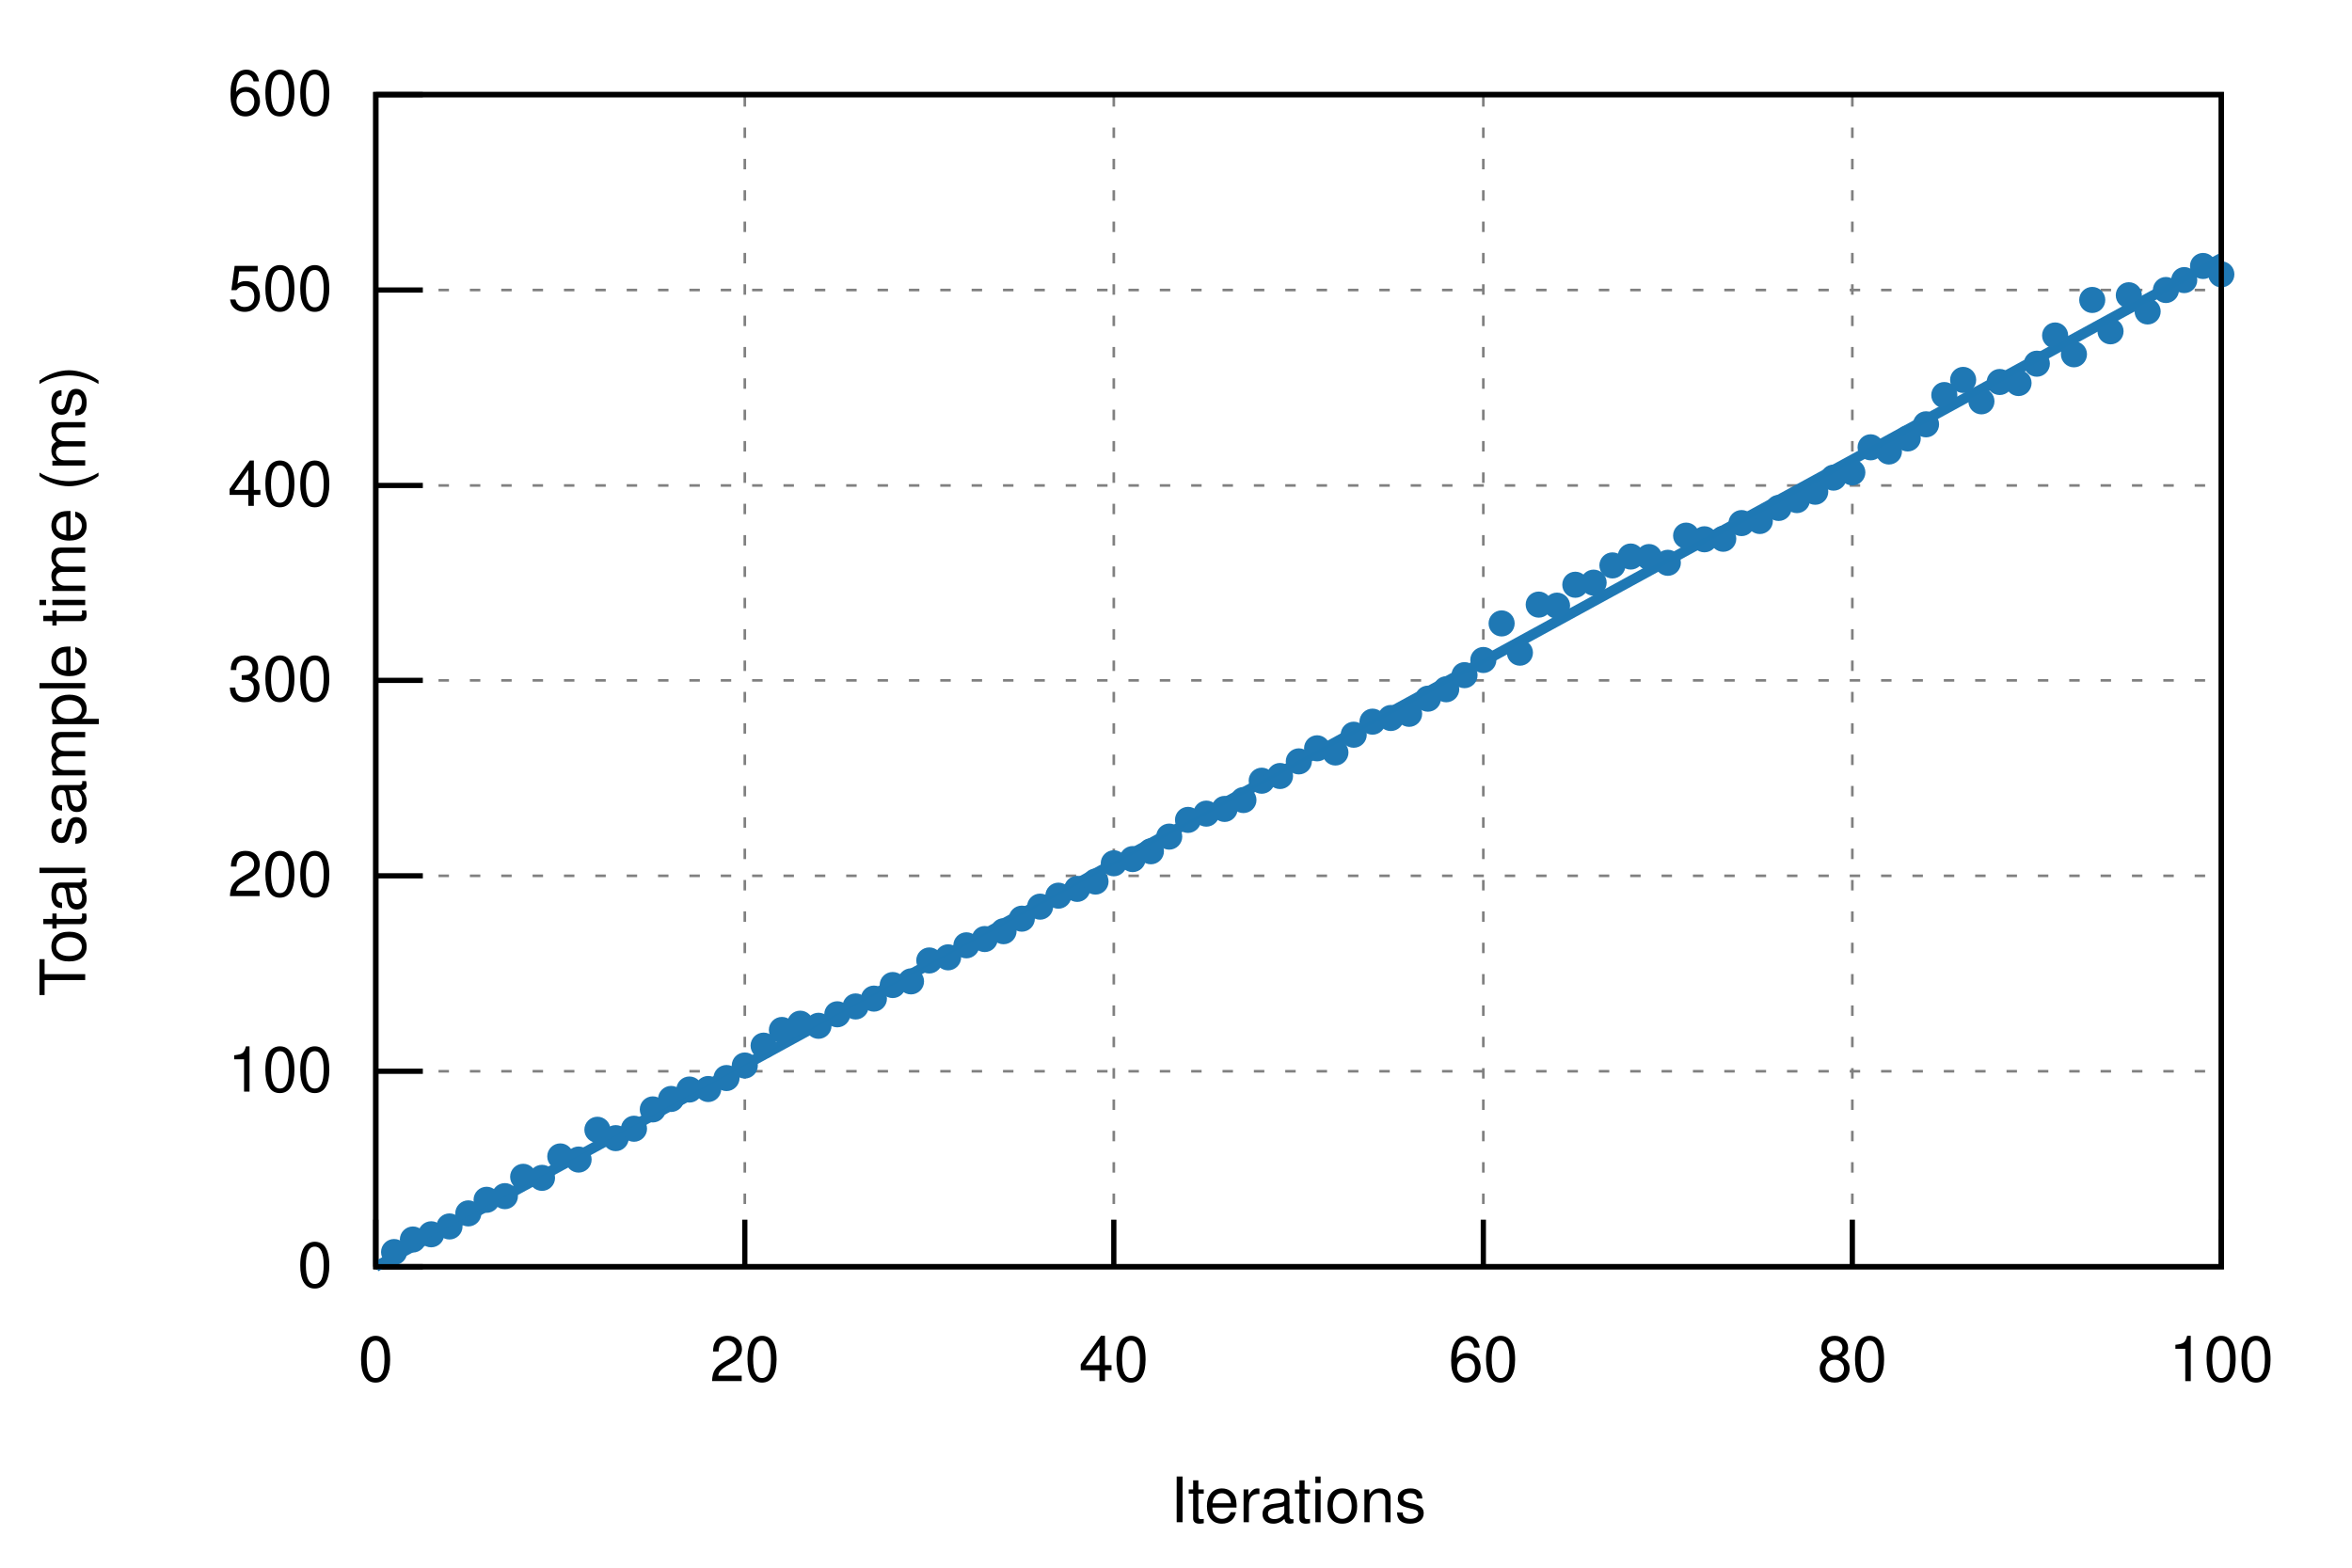
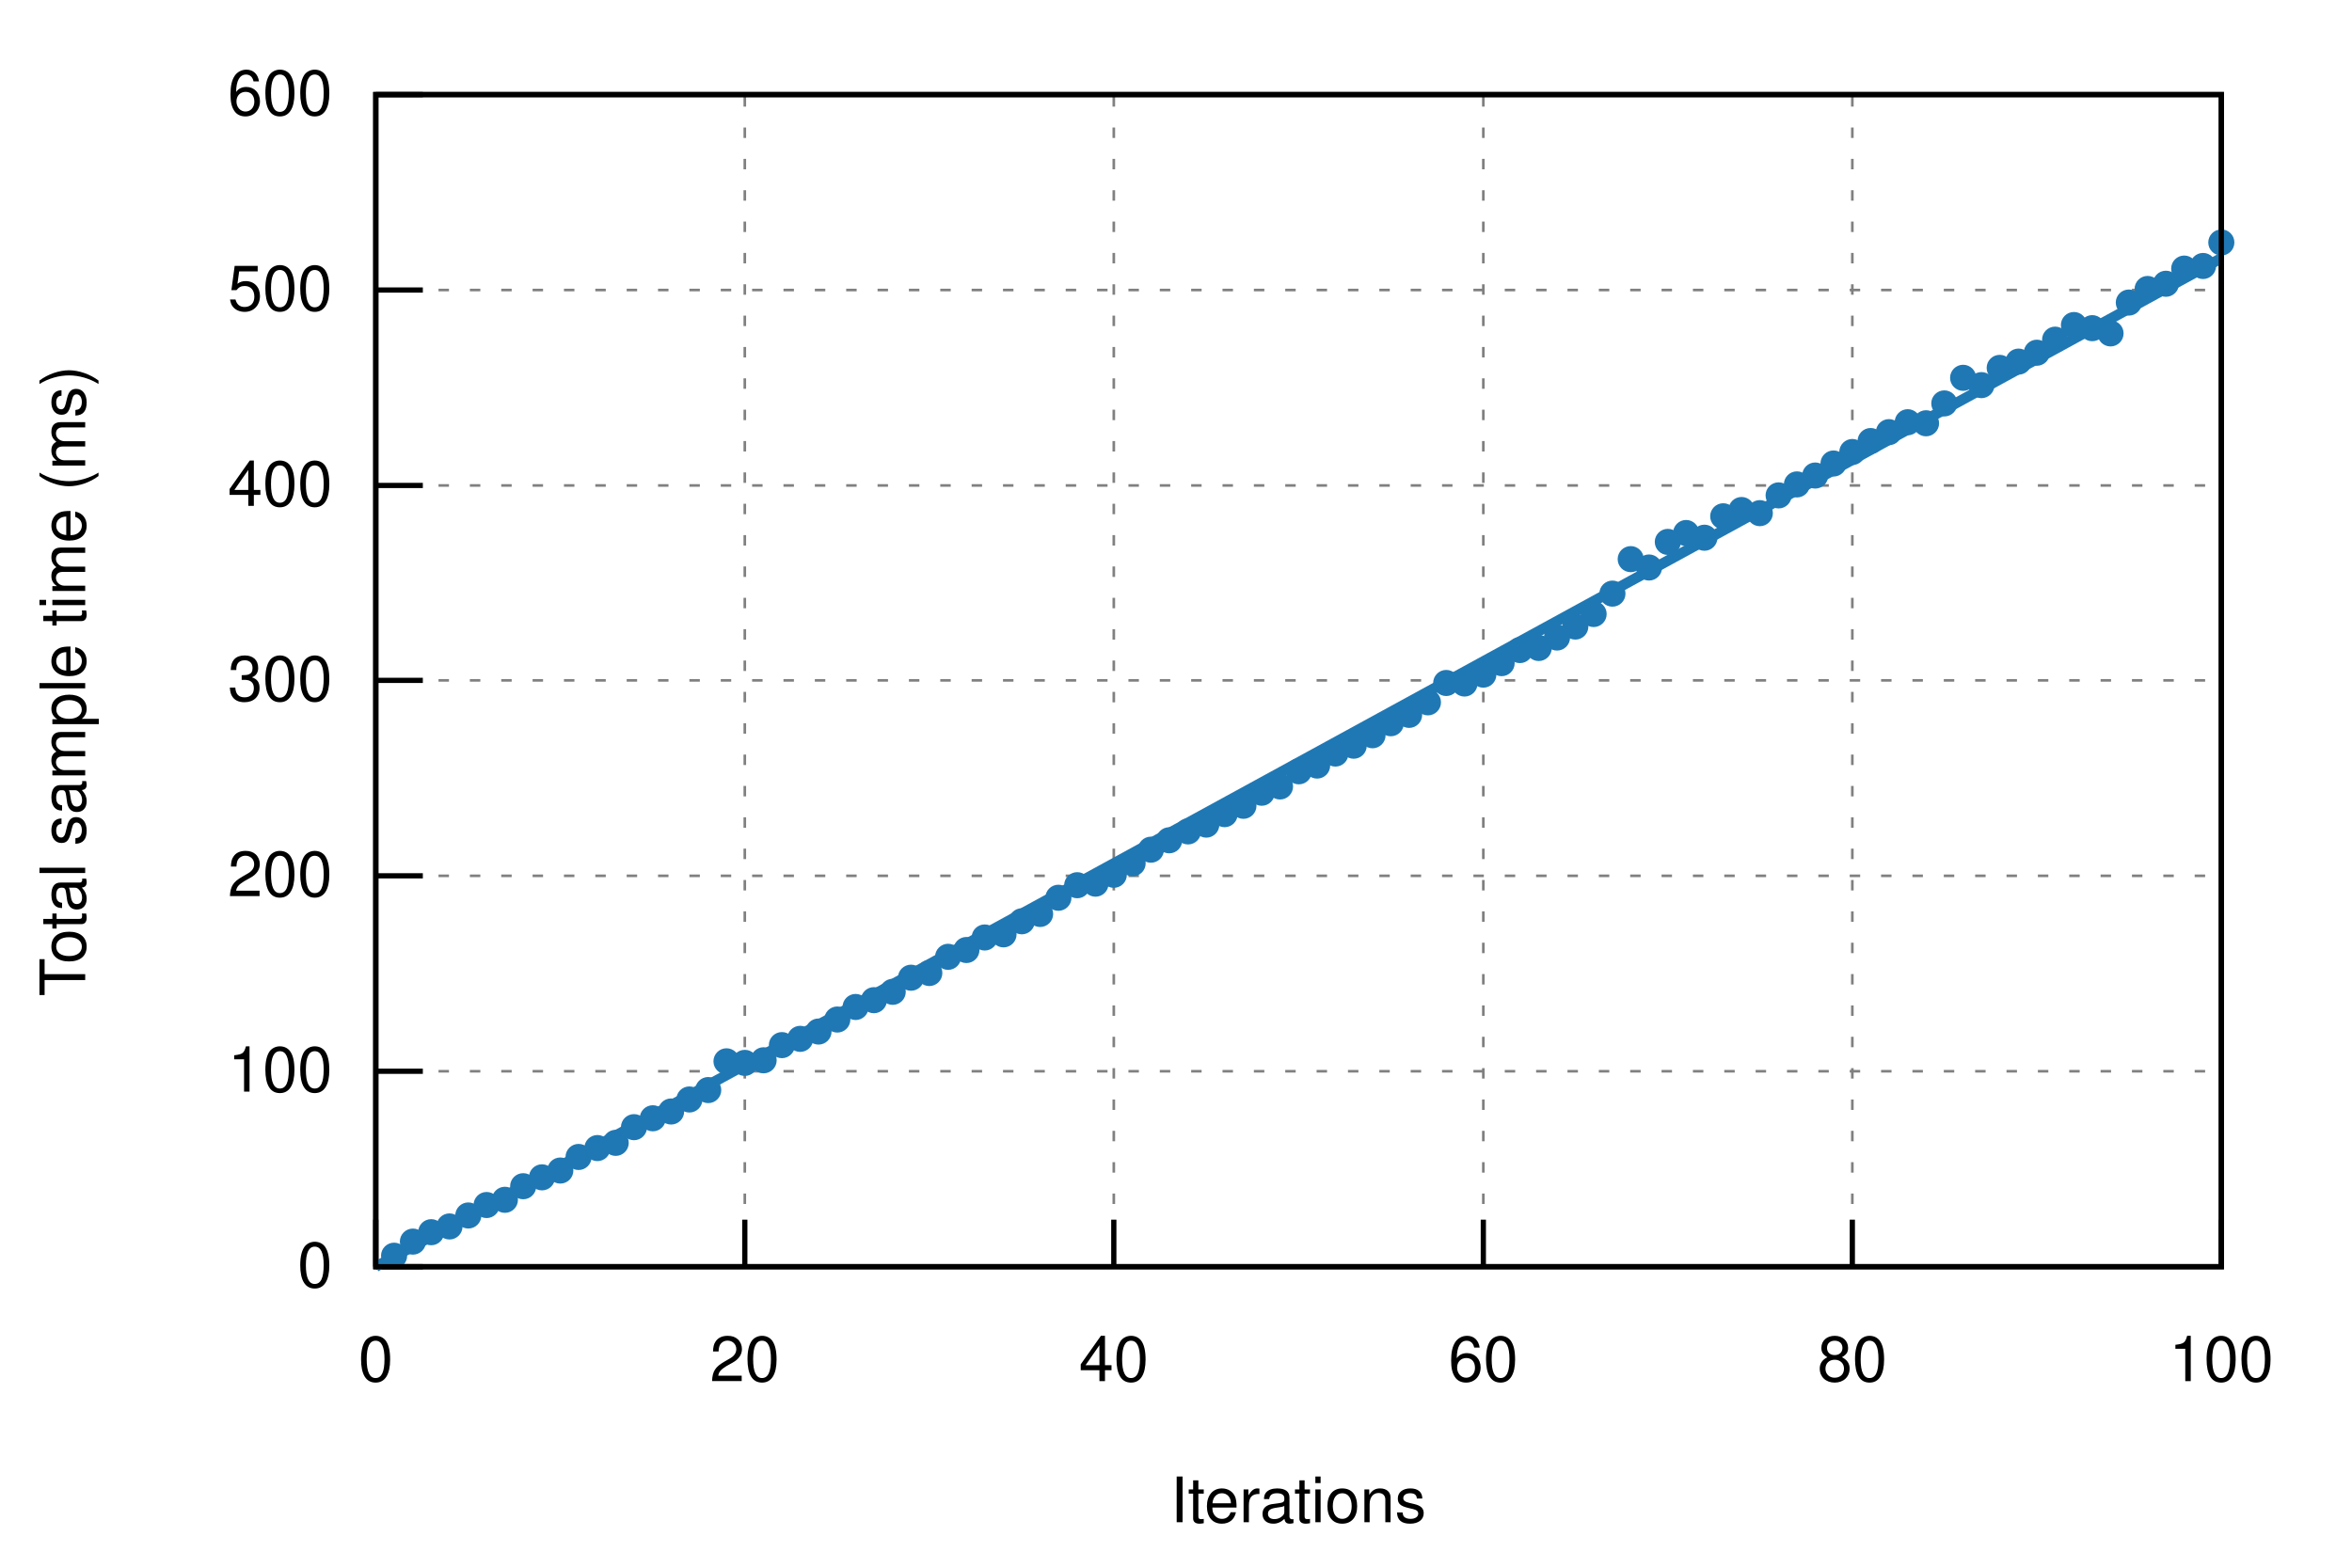
<svg xmlns="http://www.w3.org/2000/svg" xmlns:xlink="http://www.w3.org/1999/xlink" viewBox="0 0 450 300">
  <g id="gnuplot_canvas">
    <rect x="0" y="0" width="450" height="300" fill="none" />
    <defs>
      <circle id="gpDot" r="0.5" stroke-width="0.5" stroke="currentColor" />
      <path id="gpPt0" stroke-width="0.222" stroke="currentColor" d="M-1,0 h2 M0,-1 v2" />
      <path id="gpPt1" stroke-width="0.222" stroke="currentColor" d="M-1,-1 L1,1 M1,-1 L-1,1" />
      <path id="gpPt2" stroke-width="0.222" stroke="currentColor" d="M-1,0 L1,0 M0,-1 L0,1 M-1,-1 L1,1 M-1,1 L1,-1" />
      <rect id="gpPt3" stroke-width="0.222" stroke="currentColor" x="-1" y="-1" width="2" height="2" />
      <rect id="gpPt4" stroke-width="0.222" stroke="currentColor" fill="currentColor" x="-1" y="-1" width="2" height="2" />
      <circle id="gpPt5" stroke-width="0.222" stroke="currentColor" cx="0" cy="0" r="1" />
      <use xlink:href="#gpPt5" id="gpPt6" fill="currentColor" stroke="none" />
      <path id="gpPt7" stroke-width="0.222" stroke="currentColor" d="M0,-1.33 L-1.33,0.67 L1.33,0.67 z" />
      <use xlink:href="#gpPt7" id="gpPt8" fill="currentColor" stroke="none" />
      <use xlink:href="#gpPt7" id="gpPt9" stroke="currentColor" transform="rotate(180)" />
      <use xlink:href="#gpPt9" id="gpPt10" fill="currentColor" stroke="none" />
      <use xlink:href="#gpPt3" id="gpPt11" stroke="currentColor" transform="rotate(45)" />
      <use xlink:href="#gpPt11" id="gpPt12" fill="currentColor" stroke="none" />
      <path id="gpPt13" stroke-width="0.222" stroke="currentColor" d="M0,1.330 L1.265,0.411 L0.782,-1.067 L-0.782,-1.076 L-1.265,0.411 z" />
      <use xlink:href="#gpPt13" id="gpPt14" fill="currentColor" stroke="none" />
      <filter id="textbox" filterUnits="objectBoundingBox" x="0" y="0" height="1" width="1">
        <feFlood flood-color="white" flood-opacity="1" result="bgnd" />
        <feComposite in="SourceGraphic" in2="bgnd" operator="atop" />
      </filter>
      <filter id="greybox" filterUnits="objectBoundingBox" x="0" y="0" height="1" width="1">
        <feFlood flood-color="lightgrey" flood-opacity="1" result="grey" />
        <feComposite in="SourceGraphic" in2="grey" operator="atop" />
      </filter>
    </defs>
    <g fill="none" color="white" stroke="currentColor" stroke-width="1.00" stroke-linecap="butt" stroke-linejoin="miter">
</g>
    <g fill="none" color="black" stroke="currentColor" stroke-width="1.00" stroke-linecap="butt" stroke-linejoin="miter">
</g>
    <g fill="none" color="black" stroke="black" stroke-width="0.50" stroke-linecap="butt" stroke-linejoin="miter">
</g>
    <g fill="none" color="gray" stroke="currentColor" stroke-width="0.50" stroke-linecap="butt" stroke-linejoin="miter">
      <path stroke="gray" stroke-dasharray="2,4" class="gridline" d="M71.9,242.4 L425.0,242.4  " />
    </g>
    <g fill="none" color="gray" stroke="gray" stroke-width="1.00" stroke-linecap="butt" stroke-linejoin="miter">
</g>
    <g fill="none" color="black" stroke="currentColor" stroke-width="1.00" stroke-linecap="butt" stroke-linejoin="miter">
      <path stroke="black" d="M71.9,242.4 L80.9,242.4  " />
      <g transform="translate(63.6,246.3)" stroke="none" fill="black" font-family="Helvetica" font-size="12.00" text-anchor="end">
        <text>
          <tspan font-family="Helvetica"> 0</tspan>
        </text>
      </g>
    </g>
    <g fill="none" color="black" stroke="currentColor" stroke-width="1.00" stroke-linecap="butt" stroke-linejoin="miter">
</g>
    <g fill="none" color="black" stroke="black" stroke-width="0.50" stroke-linecap="butt" stroke-linejoin="miter">
</g>
    <g fill="none" color="gray" stroke="currentColor" stroke-width="0.50" stroke-linecap="butt" stroke-linejoin="miter">
      <path stroke="gray" stroke-dasharray="2,4" class="gridline" d="M71.9,205.0 L425.0,205.0  " />
    </g>
    <g fill="none" color="gray" stroke="gray" stroke-width="1.00" stroke-linecap="butt" stroke-linejoin="miter">
</g>
    <g fill="none" color="black" stroke="currentColor" stroke-width="1.00" stroke-linecap="butt" stroke-linejoin="miter">
      <path stroke="black" d="M71.9,205.0 L80.9,205.0  " />
      <g transform="translate(63.6,208.9)" stroke="none" fill="black" font-family="Helvetica" font-size="12.00" text-anchor="end">
        <text>
          <tspan font-family="Helvetica"> 100</tspan>
        </text>
      </g>
    </g>
    <g fill="none" color="black" stroke="currentColor" stroke-width="1.00" stroke-linecap="butt" stroke-linejoin="miter">
</g>
    <g fill="none" color="black" stroke="black" stroke-width="0.50" stroke-linecap="butt" stroke-linejoin="miter">
</g>
    <g fill="none" color="gray" stroke="currentColor" stroke-width="0.50" stroke-linecap="butt" stroke-linejoin="miter">
      <path stroke="gray" stroke-dasharray="2,4" class="gridline" d="M71.9,167.6 L425.0,167.6  " />
    </g>
    <g fill="none" color="gray" stroke="gray" stroke-width="1.00" stroke-linecap="butt" stroke-linejoin="miter">
</g>
    <g fill="none" color="black" stroke="currentColor" stroke-width="1.00" stroke-linecap="butt" stroke-linejoin="miter">
      <path stroke="black" d="M71.9,167.6 L80.9,167.6  " />
      <g transform="translate(63.6,171.5)" stroke="none" fill="black" font-family="Helvetica" font-size="12.00" text-anchor="end">
        <text>
          <tspan font-family="Helvetica"> 200</tspan>
        </text>
      </g>
    </g>
    <g fill="none" color="black" stroke="currentColor" stroke-width="1.00" stroke-linecap="butt" stroke-linejoin="miter">
</g>
    <g fill="none" color="black" stroke="black" stroke-width="0.50" stroke-linecap="butt" stroke-linejoin="miter">
</g>
    <g fill="none" color="gray" stroke="currentColor" stroke-width="0.50" stroke-linecap="butt" stroke-linejoin="miter">
      <path stroke="gray" stroke-dasharray="2,4" class="gridline" d="M71.9,130.2 L425.0,130.2  " />
    </g>
    <g fill="none" color="gray" stroke="gray" stroke-width="1.00" stroke-linecap="butt" stroke-linejoin="miter">
</g>
    <g fill="none" color="black" stroke="currentColor" stroke-width="1.00" stroke-linecap="butt" stroke-linejoin="miter">
      <path stroke="black" d="M71.9,130.2 L80.9,130.2  " />
      <g transform="translate(63.6,134.1)" stroke="none" fill="black" font-family="Helvetica" font-size="12.00" text-anchor="end">
        <text>
          <tspan font-family="Helvetica"> 300</tspan>
        </text>
      </g>
    </g>
    <g fill="none" color="black" stroke="currentColor" stroke-width="1.00" stroke-linecap="butt" stroke-linejoin="miter">
</g>
    <g fill="none" color="black" stroke="black" stroke-width="0.50" stroke-linecap="butt" stroke-linejoin="miter">
</g>
    <g fill="none" color="gray" stroke="currentColor" stroke-width="0.50" stroke-linecap="butt" stroke-linejoin="miter">
      <path stroke="gray" stroke-dasharray="2,4" class="gridline" d="M71.9,92.9 L425.0,92.9  " />
    </g>
    <g fill="none" color="gray" stroke="gray" stroke-width="1.00" stroke-linecap="butt" stroke-linejoin="miter">
</g>
    <g fill="none" color="black" stroke="currentColor" stroke-width="1.00" stroke-linecap="butt" stroke-linejoin="miter">
      <path stroke="black" d="M71.9,92.9 L80.9,92.9  " />
      <g transform="translate(63.6,96.8)" stroke="none" fill="black" font-family="Helvetica" font-size="12.00" text-anchor="end">
        <text>
          <tspan font-family="Helvetica"> 400</tspan>
        </text>
      </g>
    </g>
    <g fill="none" color="black" stroke="currentColor" stroke-width="1.00" stroke-linecap="butt" stroke-linejoin="miter">
</g>
    <g fill="none" color="black" stroke="black" stroke-width="0.50" stroke-linecap="butt" stroke-linejoin="miter">
</g>
    <g fill="none" color="gray" stroke="currentColor" stroke-width="0.50" stroke-linecap="butt" stroke-linejoin="miter">
      <path stroke="gray" stroke-dasharray="2,4" class="gridline" d="M71.9,55.5 L425.0,55.5  " />
    </g>
    <g fill="none" color="gray" stroke="gray" stroke-width="1.00" stroke-linecap="butt" stroke-linejoin="miter">
</g>
    <g fill="none" color="black" stroke="currentColor" stroke-width="1.00" stroke-linecap="butt" stroke-linejoin="miter">
      <path stroke="black" d="M71.9,55.5 L80.9,55.5  " />
      <g transform="translate(63.6,59.4)" stroke="none" fill="black" font-family="Helvetica" font-size="12.00" text-anchor="end">
        <text>
          <tspan font-family="Helvetica"> 500</tspan>
        </text>
      </g>
    </g>
    <g fill="none" color="black" stroke="currentColor" stroke-width="1.00" stroke-linecap="butt" stroke-linejoin="miter">
</g>
    <g fill="none" color="black" stroke="black" stroke-width="0.50" stroke-linecap="butt" stroke-linejoin="miter">
</g>
    <g fill="none" color="gray" stroke="currentColor" stroke-width="0.50" stroke-linecap="butt" stroke-linejoin="miter">
      <path stroke="gray" stroke-dasharray="2,4" class="gridline" d="M71.9,18.1 L425.0,18.1  " />
    </g>
    <g fill="none" color="gray" stroke="gray" stroke-width="1.00" stroke-linecap="butt" stroke-linejoin="miter">
</g>
    <g fill="none" color="black" stroke="currentColor" stroke-width="1.00" stroke-linecap="butt" stroke-linejoin="miter">
      <path stroke="black" d="M71.9,18.1 L80.9,18.1  " />
      <g transform="translate(63.6,22.0)" stroke="none" fill="black" font-family="Helvetica" font-size="12.00" text-anchor="end">
        <text>
          <tspan font-family="Helvetica"> 600</tspan>
        </text>
      </g>
    </g>
    <g fill="none" color="black" stroke="currentColor" stroke-width="1.00" stroke-linecap="butt" stroke-linejoin="miter">
</g>
    <g fill="none" color="black" stroke="black" stroke-width="0.50" stroke-linecap="butt" stroke-linejoin="miter">
</g>
    <g fill="none" color="gray" stroke="currentColor" stroke-width="0.50" stroke-linecap="butt" stroke-linejoin="miter">
      <path stroke="gray" stroke-dasharray="2,4" class="gridline" d="M71.9,242.4 L71.9,18.1  " />
    </g>
    <g fill="none" color="gray" stroke="gray" stroke-width="1.00" stroke-linecap="butt" stroke-linejoin="miter">
</g>
    <g fill="none" color="black" stroke="currentColor" stroke-width="1.00" stroke-linecap="butt" stroke-linejoin="miter">
      <path stroke="black" d="M71.9,242.4 L71.9,233.4  " />
      <g transform="translate(71.9,264.3)" stroke="none" fill="black" font-family="Helvetica" font-size="12.00" text-anchor="middle">
        <text>
          <tspan font-family="Helvetica"> 0</tspan>
        </text>
      </g>
    </g>
    <g fill="none" color="black" stroke="currentColor" stroke-width="1.00" stroke-linecap="butt" stroke-linejoin="miter">
</g>
    <g fill="none" color="black" stroke="black" stroke-width="0.50" stroke-linecap="butt" stroke-linejoin="miter">
</g>
    <g fill="none" color="gray" stroke="currentColor" stroke-width="0.50" stroke-linecap="butt" stroke-linejoin="miter">
      <path stroke="gray" stroke-dasharray="2,4" class="gridline" d="M142.5,242.4 L142.5,18.1  " />
    </g>
    <g fill="none" color="gray" stroke="gray" stroke-width="1.00" stroke-linecap="butt" stroke-linejoin="miter">
</g>
    <g fill="none" color="black" stroke="currentColor" stroke-width="1.00" stroke-linecap="butt" stroke-linejoin="miter">
      <path stroke="black" d="M142.5,242.4 L142.5,233.4  " />
      <g transform="translate(142.5,264.3)" stroke="none" fill="black" font-family="Helvetica" font-size="12.00" text-anchor="middle">
        <text>
          <tspan font-family="Helvetica"> 20</tspan>
        </text>
      </g>
    </g>
    <g fill="none" color="black" stroke="currentColor" stroke-width="1.00" stroke-linecap="butt" stroke-linejoin="miter">
</g>
    <g fill="none" color="black" stroke="black" stroke-width="0.50" stroke-linecap="butt" stroke-linejoin="miter">
</g>
    <g fill="none" color="gray" stroke="currentColor" stroke-width="0.50" stroke-linecap="butt" stroke-linejoin="miter">
      <path stroke="gray" stroke-dasharray="2,4" class="gridline" d="M213.1,242.4 L213.1,18.1  " />
    </g>
    <g fill="none" color="gray" stroke="gray" stroke-width="1.00" stroke-linecap="butt" stroke-linejoin="miter">
</g>
    <g fill="none" color="black" stroke="currentColor" stroke-width="1.00" stroke-linecap="butt" stroke-linejoin="miter">
      <path stroke="black" d="M213.1,242.4 L213.1,233.4  " />
      <g transform="translate(213.1,264.3)" stroke="none" fill="black" font-family="Helvetica" font-size="12.00" text-anchor="middle">
        <text>
          <tspan font-family="Helvetica"> 40</tspan>
        </text>
      </g>
    </g>
    <g fill="none" color="black" stroke="currentColor" stroke-width="1.00" stroke-linecap="butt" stroke-linejoin="miter">
</g>
    <g fill="none" color="black" stroke="black" stroke-width="0.50" stroke-linecap="butt" stroke-linejoin="miter">
</g>
    <g fill="none" color="gray" stroke="currentColor" stroke-width="0.50" stroke-linecap="butt" stroke-linejoin="miter">
      <path stroke="gray" stroke-dasharray="2,4" class="gridline" d="M283.8,242.4 L283.8,18.1  " />
    </g>
    <g fill="none" color="gray" stroke="gray" stroke-width="1.00" stroke-linecap="butt" stroke-linejoin="miter">
</g>
    <g fill="none" color="black" stroke="currentColor" stroke-width="1.00" stroke-linecap="butt" stroke-linejoin="miter">
      <path stroke="black" d="M283.8,242.4 L283.8,233.4  " />
      <g transform="translate(283.8,264.3)" stroke="none" fill="black" font-family="Helvetica" font-size="12.00" text-anchor="middle">
        <text>
          <tspan font-family="Helvetica"> 60</tspan>
        </text>
      </g>
    </g>
    <g fill="none" color="black" stroke="currentColor" stroke-width="1.00" stroke-linecap="butt" stroke-linejoin="miter">
</g>
    <g fill="none" color="black" stroke="black" stroke-width="0.50" stroke-linecap="butt" stroke-linejoin="miter">
</g>
    <g fill="none" color="gray" stroke="currentColor" stroke-width="0.50" stroke-linecap="butt" stroke-linejoin="miter">
      <path stroke="gray" stroke-dasharray="2,4" class="gridline" d="M354.4,242.4 L354.4,18.1  " />
    </g>
    <g fill="none" color="gray" stroke="gray" stroke-width="1.00" stroke-linecap="butt" stroke-linejoin="miter">
</g>
    <g fill="none" color="black" stroke="currentColor" stroke-width="1.00" stroke-linecap="butt" stroke-linejoin="miter">
      <path stroke="black" d="M354.4,242.4 L354.4,233.4  " />
      <g transform="translate(354.4,264.3)" stroke="none" fill="black" font-family="Helvetica" font-size="12.00" text-anchor="middle">
        <text>
          <tspan font-family="Helvetica"> 80</tspan>
        </text>
      </g>
    </g>
    <g fill="none" color="black" stroke="currentColor" stroke-width="1.00" stroke-linecap="butt" stroke-linejoin="miter">
</g>
    <g fill="none" color="black" stroke="black" stroke-width="0.50" stroke-linecap="butt" stroke-linejoin="miter">
</g>
    <g fill="none" color="gray" stroke="currentColor" stroke-width="0.50" stroke-linecap="butt" stroke-linejoin="miter">
      <path stroke="gray" stroke-dasharray="2,4" class="gridline" d="M425.0,242.4 L425.0,18.1  " />
    </g>
    <g fill="none" color="gray" stroke="gray" stroke-width="1.00" stroke-linecap="butt" stroke-linejoin="miter">
</g>
    <g fill="none" color="black" stroke="currentColor" stroke-width="1.00" stroke-linecap="butt" stroke-linejoin="miter">
      <path stroke="black" d="M425.0,242.4 L425.0,233.4  " />
      <g transform="translate(425.0,264.3)" stroke="none" fill="black" font-family="Helvetica" font-size="12.00" text-anchor="middle">
        <text>
          <tspan font-family="Helvetica"> 100</tspan>
        </text>
      </g>
    </g>
    <g fill="none" color="black" stroke="currentColor" stroke-width="1.00" stroke-linecap="butt" stroke-linejoin="miter">
</g>
    <g fill="none" color="black" stroke="currentColor" stroke-width="1.00" stroke-linecap="butt" stroke-linejoin="miter">
      <path stroke="black" d="M71.9,18.1 L71.9,242.4 L425.0,242.4 L425.0,18.1 L71.9,18.1 Z  " />
    </g>
    <g fill="none" color="black" stroke="currentColor" stroke-width="1.00" stroke-linecap="butt" stroke-linejoin="miter">
      <g transform="translate(16.3,130.3) rotate(270)" stroke="none" fill="black" font-family="Helvetica" font-size="12.00" text-anchor="middle">
        <text>
          <tspan font-family="Helvetica">Total sample time (ms)</tspan>
        </text>
      </g>
    </g>
    <g fill="none" color="black" stroke="currentColor" stroke-width="1.00" stroke-linecap="butt" stroke-linejoin="miter">
      <g transform="translate(248.4,291.3)" stroke="none" fill="black" font-family="Helvetica" font-size="12.00" text-anchor="middle">
        <text>
          <tspan font-family="Helvetica">Iterations</tspan>
        </text>
      </g>
    </g>
    <g fill="none" color="black" stroke="currentColor" stroke-width="1.00" stroke-linecap="butt" stroke-linejoin="miter">
</g>
    <g id="gnuplot_plot_1">
      <g fill="none" color="black" stroke="currentColor" stroke-width="1.00" stroke-linecap="butt" stroke-linejoin="miter">
-         <use xlink:href="#gpPt6" transform="translate(75.4,239.6) scale(2.25)" color="rgb( 31, 120, 180)" />
-         <use xlink:href="#gpPt6" transform="translate(79.0,237.2) scale(2.25)" color="rgb( 31, 120, 180)" />
-         <use xlink:href="#gpPt6" transform="translate(82.5,236.2) scale(2.25)" color="rgb( 31, 120, 180)" />
+         <use xlink:href="#gpPt6" transform="translate(75.4,240.3) scale(2.25)" color="rgb( 31, 120, 180)" />
+         <use xlink:href="#gpPt6" transform="translate(79.0,237.6) scale(2.25)" color="rgb( 31, 120, 180)" />
+         <use xlink:href="#gpPt6" transform="translate(82.5,235.8) scale(2.25)" color="rgb( 31, 120, 180)" />
        <use xlink:href="#gpPt6" transform="translate(86.0,234.7) scale(2.25)" color="rgb( 31, 120, 180)" />
-         <use xlink:href="#gpPt6" transform="translate(89.6,232.2) scale(2.25)" color="rgb( 31, 120, 180)" />
-         <use xlink:href="#gpPt6" transform="translate(93.1,229.6) scale(2.25)" color="rgb( 31, 120, 180)" />
-         <use xlink:href="#gpPt6" transform="translate(96.6,228.9) scale(2.25)" color="rgb( 31, 120, 180)" />
-         <use xlink:href="#gpPt6" transform="translate(100.1,225.2) scale(2.25)" color="rgb( 31, 120, 180)" />
-         <use xlink:href="#gpPt6" transform="translate(103.7,225.4) scale(2.25)" color="rgb( 31, 120, 180)" />
-         <use xlink:href="#gpPt6" transform="translate(107.2,221.3) scale(2.25)" color="rgb( 31, 120, 180)" />
-         <use xlink:href="#gpPt6" transform="translate(110.7,221.9) scale(2.25)" color="rgb( 31, 120, 180)" />
-         <use xlink:href="#gpPt6" transform="translate(114.3,216.2) scale(2.25)" color="rgb( 31, 120, 180)" />
-         <use xlink:href="#gpPt6" transform="translate(117.8,217.8) scale(2.25)" color="rgb( 31, 120, 180)" />
-         <use xlink:href="#gpPt6" transform="translate(121.3,216.0) scale(2.25)" color="rgb( 31, 120, 180)" />
-         <use xlink:href="#gpPt6" transform="translate(124.9,212.3) scale(2.25)" color="rgb( 31, 120, 180)" />
-         <use xlink:href="#gpPt6" transform="translate(128.4,210.3) scale(2.25)" color="rgb( 31, 120, 180)" />
-         <use xlink:href="#gpPt6" transform="translate(131.9,208.5) scale(2.25)" color="rgb( 31, 120, 180)" />
-         <use xlink:href="#gpPt6" transform="translate(135.5,208.4) scale(2.25)" color="rgb( 31, 120, 180)" />
-         <use xlink:href="#gpPt6" transform="translate(139.0,206.3) scale(2.25)" color="rgb( 31, 120, 180)" />
-         <use xlink:href="#gpPt6" transform="translate(142.5,203.9) scale(2.25)" color="rgb( 31, 120, 180)" />
-         <use xlink:href="#gpPt6" transform="translate(146.1,200.1) scale(2.25)" color="rgb( 31, 120, 180)" />
-         <use xlink:href="#gpPt6" transform="translate(149.6,197.1) scale(2.25)" color="rgb( 31, 120, 180)" />
-         <use xlink:href="#gpPt6" transform="translate(153.1,195.9) scale(2.25)" color="rgb( 31, 120, 180)" />
-         <use xlink:href="#gpPt6" transform="translate(156.6,196.3) scale(2.25)" color="rgb( 31, 120, 180)" />
-         <use xlink:href="#gpPt6" transform="translate(160.2,194.1) scale(2.25)" color="rgb( 31, 120, 180)" />
-         <use xlink:href="#gpPt6" transform="translate(163.7,192.6) scale(2.25)" color="rgb( 31, 120, 180)" />
-         <use xlink:href="#gpPt6" transform="translate(167.2,191.1) scale(2.25)" color="rgb( 31, 120, 180)" />
-         <use xlink:href="#gpPt6" transform="translate(170.8,188.5) scale(2.25)" color="rgb( 31, 120, 180)" />
-         <use xlink:href="#gpPt6" transform="translate(174.3,187.8) scale(2.25)" color="rgb( 31, 120, 180)" />
-         <use xlink:href="#gpPt6" transform="translate(177.8,183.8) scale(2.25)" color="rgb( 31, 120, 180)" />
-         <use xlink:href="#gpPt6" transform="translate(181.4,183.2) scale(2.25)" color="rgb( 31, 120, 180)" />
-         <use xlink:href="#gpPt6" transform="translate(184.9,180.9) scale(2.25)" color="rgb( 31, 120, 180)" />
-         <use xlink:href="#gpPt6" transform="translate(188.4,179.7) scale(2.25)" color="rgb( 31, 120, 180)" />
-         <use xlink:href="#gpPt6" transform="translate(192.0,178.2) scale(2.25)" color="rgb( 31, 120, 180)" />
-         <use xlink:href="#gpPt6" transform="translate(195.5,175.8) scale(2.25)" color="rgb( 31, 120, 180)" />
-         <use xlink:href="#gpPt6" transform="translate(199.0,173.5) scale(2.25)" color="rgb( 31, 120, 180)" />
-         <use xlink:href="#gpPt6" transform="translate(202.5,171.4) scale(2.25)" color="rgb( 31, 120, 180)" />
-         <use xlink:href="#gpPt6" transform="translate(206.1,170.1) scale(2.25)" color="rgb( 31, 120, 180)" />
-         <use xlink:href="#gpPt6" transform="translate(209.6,168.7) scale(2.25)" color="rgb( 31, 120, 180)" />
-         <use xlink:href="#gpPt6" transform="translate(213.1,165.2) scale(2.25)" color="rgb( 31, 120, 180)" />
-         <use xlink:href="#gpPt6" transform="translate(216.7,164.4) scale(2.25)" color="rgb( 31, 120, 180)" />
-         <use xlink:href="#gpPt6" transform="translate(220.2,162.9) scale(2.25)" color="rgb( 31, 120, 180)" />
-         <use xlink:href="#gpPt6" transform="translate(223.7,160.1) scale(2.25)" color="rgb( 31, 120, 180)" />
-         <use xlink:href="#gpPt6" transform="translate(227.3,156.9) scale(2.25)" color="rgb( 31, 120, 180)" />
-         <use xlink:href="#gpPt6" transform="translate(230.8,155.7) scale(2.25)" color="rgb( 31, 120, 180)" />
-         <use xlink:href="#gpPt6" transform="translate(234.3,154.8) scale(2.25)" color="rgb( 31, 120, 180)" />
-         <use xlink:href="#gpPt6" transform="translate(237.9,153.1) scale(2.25)" color="rgb( 31, 120, 180)" />
-         <use xlink:href="#gpPt6" transform="translate(241.4,149.4) scale(2.25)" color="rgb( 31, 120, 180)" />
-         <use xlink:href="#gpPt6" transform="translate(244.9,148.5) scale(2.25)" color="rgb( 31, 120, 180)" />
-         <use xlink:href="#gpPt6" transform="translate(248.5,145.7) scale(2.25)" color="rgb( 31, 120, 180)" />
-         <use xlink:href="#gpPt6" transform="translate(252.0,143.2) scale(2.25)" color="rgb( 31, 120, 180)" />
-         <use xlink:href="#gpPt6" transform="translate(255.5,144.0) scale(2.25)" color="rgb( 31, 120, 180)" />
-         <use xlink:href="#gpPt6" transform="translate(259.0,140.6) scale(2.25)" color="rgb( 31, 120, 180)" />
-         <use xlink:href="#gpPt6" transform="translate(262.6,138.1) scale(2.25)" color="rgb( 31, 120, 180)" />
-         <use xlink:href="#gpPt6" transform="translate(266.1,137.4) scale(2.25)" color="rgb( 31, 120, 180)" />
-         <use xlink:href="#gpPt6" transform="translate(269.6,136.6) scale(2.25)" color="rgb( 31, 120, 180)" />
-         <use xlink:href="#gpPt6" transform="translate(273.2,133.7) scale(2.25)" color="rgb( 31, 120, 180)" />
-         <use xlink:href="#gpPt6" transform="translate(276.7,131.9) scale(2.25)" color="rgb( 31, 120, 180)" />
-         <use xlink:href="#gpPt6" transform="translate(280.2,129.2) scale(2.25)" color="rgb( 31, 120, 180)" />
-         <use xlink:href="#gpPt6" transform="translate(283.8,126.3) scale(2.25)" color="rgb( 31, 120, 180)" />
-         <use xlink:href="#gpPt6" transform="translate(287.3,119.3) scale(2.25)" color="rgb( 31, 120, 180)" />
-         <use xlink:href="#gpPt6" transform="translate(290.8,124.9) scale(2.25)" color="rgb( 31, 120, 180)" />
-         <use xlink:href="#gpPt6" transform="translate(294.4,115.7) scale(2.25)" color="rgb( 31, 120, 180)" />
-         <use xlink:href="#gpPt6" transform="translate(297.9,115.9) scale(2.25)" color="rgb( 31, 120, 180)" />
-         <use xlink:href="#gpPt6" transform="translate(301.4,111.9) scale(2.25)" color="rgb( 31, 120, 180)" />
-         <use xlink:href="#gpPt6" transform="translate(304.9,111.5) scale(2.25)" color="rgb( 31, 120, 180)" />
-         <use xlink:href="#gpPt6" transform="translate(308.5,108.2) scale(2.25)" color="rgb( 31, 120, 180)" />
-         <use xlink:href="#gpPt6" transform="translate(312.0,106.5) scale(2.25)" color="rgb( 31, 120, 180)" />
-         <use xlink:href="#gpPt6" transform="translate(315.5,106.6) scale(2.25)" color="rgb( 31, 120, 180)" />
-         <use xlink:href="#gpPt6" transform="translate(319.1,107.7) scale(2.25)" color="rgb( 31, 120, 180)" />
-         <use xlink:href="#gpPt6" transform="translate(322.6,102.5) scale(2.25)" color="rgb( 31, 120, 180)" />
-         <use xlink:href="#gpPt6" transform="translate(326.1,103.2) scale(2.25)" color="rgb( 31, 120, 180)" />
-         <use xlink:href="#gpPt6" transform="translate(329.7,103.1) scale(2.25)" color="rgb( 31, 120, 180)" />
-         <use xlink:href="#gpPt6" transform="translate(333.2,100.1) scale(2.25)" color="rgb( 31, 120, 180)" />
-         <use xlink:href="#gpPt6" transform="translate(336.7,99.7) scale(2.25)" color="rgb( 31, 120, 180)" />
-         <use xlink:href="#gpPt6" transform="translate(340.3,97.2) scale(2.25)" color="rgb( 31, 120, 180)" />
-         <use xlink:href="#gpPt6" transform="translate(343.8,95.7) scale(2.25)" color="rgb( 31, 120, 180)" />
-         <use xlink:href="#gpPt6" transform="translate(347.3,94.1) scale(2.25)" color="rgb( 31, 120, 180)" />
-         <use xlink:href="#gpPt6" transform="translate(350.8,91.4) scale(2.25)" color="rgb( 31, 120, 180)" />
-         <use xlink:href="#gpPt6" transform="translate(354.4,90.4) scale(2.25)" color="rgb( 31, 120, 180)" />
-         <use xlink:href="#gpPt6" transform="translate(357.9,85.6) scale(2.25)" color="rgb( 31, 120, 180)" />
-         <use xlink:href="#gpPt6" transform="translate(361.4,86.4) scale(2.25)" color="rgb( 31, 120, 180)" />
-         <use xlink:href="#gpPt6" transform="translate(365.0,83.9) scale(2.25)" color="rgb( 31, 120, 180)" />
-         <use xlink:href="#gpPt6" transform="translate(368.5,81.2) scale(2.25)" color="rgb( 31, 120, 180)" />
-         <use xlink:href="#gpPt6" transform="translate(372.0,75.6) scale(2.25)" color="rgb( 31, 120, 180)" />
-         <use xlink:href="#gpPt6" transform="translate(375.6,72.7) scale(2.25)" color="rgb( 31, 120, 180)" />
-         <use xlink:href="#gpPt6" transform="translate(379.1,76.8) scale(2.25)" color="rgb( 31, 120, 180)" />
-         <use xlink:href="#gpPt6" transform="translate(382.6,73.1) scale(2.25)" color="rgb( 31, 120, 180)" />
-         <use xlink:href="#gpPt6" transform="translate(386.2,73.3) scale(2.25)" color="rgb( 31, 120, 180)" />
-         <use xlink:href="#gpPt6" transform="translate(389.7,69.6) scale(2.25)" color="rgb( 31, 120, 180)" />
-         <use xlink:href="#gpPt6" transform="translate(393.2,64.2) scale(2.25)" color="rgb( 31, 120, 180)" />
-         <use xlink:href="#gpPt6" transform="translate(396.8,67.8) scale(2.25)" color="rgb( 31, 120, 180)" />
-         <use xlink:href="#gpPt6" transform="translate(400.3,57.4) scale(2.25)" color="rgb( 31, 120, 180)" />
-         <use xlink:href="#gpPt6" transform="translate(403.8,63.4) scale(2.25)" color="rgb( 31, 120, 180)" />
-         <use xlink:href="#gpPt6" transform="translate(407.3,56.5) scale(2.25)" color="rgb( 31, 120, 180)" />
-         <use xlink:href="#gpPt6" transform="translate(410.9,59.6) scale(2.25)" color="rgb( 31, 120, 180)" />
-         <use xlink:href="#gpPt6" transform="translate(414.4,55.5) scale(2.25)" color="rgb( 31, 120, 180)" />
-         <use xlink:href="#gpPt6" transform="translate(417.9,53.6) scale(2.25)" color="rgb( 31, 120, 180)" />
+         <use xlink:href="#gpPt6" transform="translate(89.6,232.6) scale(2.25)" color="rgb( 31, 120, 180)" />
+         <use xlink:href="#gpPt6" transform="translate(93.1,230.6) scale(2.25)" color="rgb( 31, 120, 180)" />
+         <use xlink:href="#gpPt6" transform="translate(96.6,229.6) scale(2.25)" color="rgb( 31, 120, 180)" />
+         <use xlink:href="#gpPt6" transform="translate(100.1,227.0) scale(2.25)" color="rgb( 31, 120, 180)" />
+         <use xlink:href="#gpPt6" transform="translate(103.7,225.3) scale(2.25)" color="rgb( 31, 120, 180)" />
+         <use xlink:href="#gpPt6" transform="translate(107.2,224.0) scale(2.25)" color="rgb( 31, 120, 180)" />
+         <use xlink:href="#gpPt6" transform="translate(110.7,221.4) scale(2.25)" color="rgb( 31, 120, 180)" />
+         <use xlink:href="#gpPt6" transform="translate(114.3,219.7) scale(2.25)" color="rgb( 31, 120, 180)" />
+         <use xlink:href="#gpPt6" transform="translate(117.8,218.7) scale(2.25)" color="rgb( 31, 120, 180)" />
+         <use xlink:href="#gpPt6" transform="translate(121.3,215.7) scale(2.25)" color="rgb( 31, 120, 180)" />
+         <use xlink:href="#gpPt6" transform="translate(124.9,214.0) scale(2.25)" color="rgb( 31, 120, 180)" />
+         <use xlink:href="#gpPt6" transform="translate(128.4,212.7) scale(2.25)" color="rgb( 31, 120, 180)" />
+         <use xlink:href="#gpPt6" transform="translate(131.9,210.4) scale(2.25)" color="rgb( 31, 120, 180)" />
+         <use xlink:href="#gpPt6" transform="translate(135.5,208.6) scale(2.25)" color="rgb( 31, 120, 180)" />
+         <use xlink:href="#gpPt6" transform="translate(139.0,203.1) scale(2.25)" color="rgb( 31, 120, 180)" />
+         <use xlink:href="#gpPt6" transform="translate(142.5,203.4) scale(2.25)" color="rgb( 31, 120, 180)" />
+         <use xlink:href="#gpPt6" transform="translate(146.1,202.9) scale(2.25)" color="rgb( 31, 120, 180)" />
+         <use xlink:href="#gpPt6" transform="translate(149.6,200.0) scale(2.25)" color="rgb( 31, 120, 180)" />
+         <use xlink:href="#gpPt6" transform="translate(153.1,198.8) scale(2.25)" color="rgb( 31, 120, 180)" />
+         <use xlink:href="#gpPt6" transform="translate(156.6,197.4) scale(2.25)" color="rgb( 31, 120, 180)" />
+         <use xlink:href="#gpPt6" transform="translate(160.2,195.1) scale(2.25)" color="rgb( 31, 120, 180)" />
+         <use xlink:href="#gpPt6" transform="translate(163.7,192.7) scale(2.25)" color="rgb( 31, 120, 180)" />
+         <use xlink:href="#gpPt6" transform="translate(167.2,191.4) scale(2.25)" color="rgb( 31, 120, 180)" />
+         <use xlink:href="#gpPt6" transform="translate(170.8,189.8) scale(2.25)" color="rgb( 31, 120, 180)" />
+         <use xlink:href="#gpPt6" transform="translate(174.3,187.1) scale(2.25)" color="rgb( 31, 120, 180)" />
+         <use xlink:href="#gpPt6" transform="translate(177.8,186.2) scale(2.25)" color="rgb( 31, 120, 180)" />
+         <use xlink:href="#gpPt6" transform="translate(181.4,183.1) scale(2.25)" color="rgb( 31, 120, 180)" />
+         <use xlink:href="#gpPt6" transform="translate(184.9,181.8) scale(2.25)" color="rgb( 31, 120, 180)" />
+         <use xlink:href="#gpPt6" transform="translate(188.4,179.4) scale(2.25)" color="rgb( 31, 120, 180)" />
+         <use xlink:href="#gpPt6" transform="translate(192.0,178.8) scale(2.25)" color="rgb( 31, 120, 180)" />
+         <use xlink:href="#gpPt6" transform="translate(195.5,176.3) scale(2.25)" color="rgb( 31, 120, 180)" />
+         <use xlink:href="#gpPt6" transform="translate(199.0,174.9) scale(2.25)" color="rgb( 31, 120, 180)" />
+         <use xlink:href="#gpPt6" transform="translate(202.5,171.8) scale(2.25)" color="rgb( 31, 120, 180)" />
+         <use xlink:href="#gpPt6" transform="translate(206.1,169.4) scale(2.25)" color="rgb( 31, 120, 180)" />
+         <use xlink:href="#gpPt6" transform="translate(209.6,169.1) scale(2.25)" color="rgb( 31, 120, 180)" />
+         <use xlink:href="#gpPt6" transform="translate(213.1,167.4) scale(2.25)" color="rgb( 31, 120, 180)" />
+         <use xlink:href="#gpPt6" transform="translate(216.7,165.2) scale(2.25)" color="rgb( 31, 120, 180)" />
+         <use xlink:href="#gpPt6" transform="translate(220.2,162.6) scale(2.25)" color="rgb( 31, 120, 180)" />
+         <use xlink:href="#gpPt6" transform="translate(223.7,160.8) scale(2.25)" color="rgb( 31, 120, 180)" />
+         <use xlink:href="#gpPt6" transform="translate(227.3,159.1) scale(2.25)" color="rgb( 31, 120, 180)" />
+         <use xlink:href="#gpPt6" transform="translate(230.8,157.8) scale(2.25)" color="rgb( 31, 120, 180)" />
+         <use xlink:href="#gpPt6" transform="translate(234.3,155.8) scale(2.25)" color="rgb( 31, 120, 180)" />
+         <use xlink:href="#gpPt6" transform="translate(237.9,154.2) scale(2.25)" color="rgb( 31, 120, 180)" />
+         <use xlink:href="#gpPt6" transform="translate(241.4,151.7) scale(2.25)" color="rgb( 31, 120, 180)" />
+         <use xlink:href="#gpPt6" transform="translate(244.9,150.5) scale(2.25)" color="rgb( 31, 120, 180)" />
+         <use xlink:href="#gpPt6" transform="translate(248.5,147.6) scale(2.25)" color="rgb( 31, 120, 180)" />
+         <use xlink:href="#gpPt6" transform="translate(252.0,146.5) scale(2.25)" color="rgb( 31, 120, 180)" />
+         <use xlink:href="#gpPt6" transform="translate(255.5,144.2) scale(2.25)" color="rgb( 31, 120, 180)" />
+         <use xlink:href="#gpPt6" transform="translate(259.0,142.7) scale(2.25)" color="rgb( 31, 120, 180)" />
+         <use xlink:href="#gpPt6" transform="translate(262.6,140.7) scale(2.25)" color="rgb( 31, 120, 180)" />
+         <use xlink:href="#gpPt6" transform="translate(266.1,138.4) scale(2.25)" color="rgb( 31, 120, 180)" />
+         <use xlink:href="#gpPt6" transform="translate(269.6,136.8) scale(2.25)" color="rgb( 31, 120, 180)" />
+         <use xlink:href="#gpPt6" transform="translate(273.2,134.4) scale(2.25)" color="rgb( 31, 120, 180)" />
+         <use xlink:href="#gpPt6" transform="translate(276.7,130.7) scale(2.25)" color="rgb( 31, 120, 180)" />
+         <use xlink:href="#gpPt6" transform="translate(280.2,130.8) scale(2.25)" color="rgb( 31, 120, 180)" />
+         <use xlink:href="#gpPt6" transform="translate(283.8,129.1) scale(2.25)" color="rgb( 31, 120, 180)" />
+         <use xlink:href="#gpPt6" transform="translate(287.3,126.9) scale(2.25)" color="rgb( 31, 120, 180)" />
+         <use xlink:href="#gpPt6" transform="translate(290.8,124.4) scale(2.25)" color="rgb( 31, 120, 180)" />
+         <use xlink:href="#gpPt6" transform="translate(294.4,124.0) scale(2.25)" color="rgb( 31, 120, 180)" />
+         <use xlink:href="#gpPt6" transform="translate(297.9,122.0) scale(2.25)" color="rgb( 31, 120, 180)" />
+         <use xlink:href="#gpPt6" transform="translate(301.4,119.9) scale(2.25)" color="rgb( 31, 120, 180)" />
+         <use xlink:href="#gpPt6" transform="translate(304.9,117.5) scale(2.25)" color="rgb( 31, 120, 180)" />
+         <use xlink:href="#gpPt6" transform="translate(308.5,113.6) scale(2.25)" color="rgb( 31, 120, 180)" />
+         <use xlink:href="#gpPt6" transform="translate(312.0,107.0) scale(2.25)" color="rgb( 31, 120, 180)" />
+         <use xlink:href="#gpPt6" transform="translate(315.5,108.6) scale(2.25)" color="rgb( 31, 120, 180)" />
+         <use xlink:href="#gpPt6" transform="translate(319.1,103.7) scale(2.25)" color="rgb( 31, 120, 180)" />
+         <use xlink:href="#gpPt6" transform="translate(322.6,102.0) scale(2.25)" color="rgb( 31, 120, 180)" />
+         <use xlink:href="#gpPt6" transform="translate(326.1,102.9) scale(2.25)" color="rgb( 31, 120, 180)" />
+         <use xlink:href="#gpPt6" transform="translate(329.7,98.8) scale(2.25)" color="rgb( 31, 120, 180)" />
+         <use xlink:href="#gpPt6" transform="translate(333.2,97.6) scale(2.25)" color="rgb( 31, 120, 180)" />
+         <use xlink:href="#gpPt6" transform="translate(336.7,98.2) scale(2.25)" color="rgb( 31, 120, 180)" />
+         <use xlink:href="#gpPt6" transform="translate(340.3,94.8) scale(2.25)" color="rgb( 31, 120, 180)" />
+         <use xlink:href="#gpPt6" transform="translate(343.8,92.7) scale(2.25)" color="rgb( 31, 120, 180)" />
+         <use xlink:href="#gpPt6" transform="translate(347.3,91.0) scale(2.25)" color="rgb( 31, 120, 180)" />
+         <use xlink:href="#gpPt6" transform="translate(350.8,88.7) scale(2.25)" color="rgb( 31, 120, 180)" />
+         <use xlink:href="#gpPt6" transform="translate(354.4,86.5) scale(2.25)" color="rgb( 31, 120, 180)" />
+         <use xlink:href="#gpPt6" transform="translate(357.9,84.4) scale(2.25)" color="rgb( 31, 120, 180)" />
+         <use xlink:href="#gpPt6" transform="translate(361.4,82.7) scale(2.25)" color="rgb( 31, 120, 180)" />
+         <use xlink:href="#gpPt6" transform="translate(365.0,80.8) scale(2.25)" color="rgb( 31, 120, 180)" />
+         <use xlink:href="#gpPt6" transform="translate(368.5,81.0) scale(2.25)" color="rgb( 31, 120, 180)" />
+         <use xlink:href="#gpPt6" transform="translate(372.0,77.2) scale(2.25)" color="rgb( 31, 120, 180)" />
+         <use xlink:href="#gpPt6" transform="translate(375.6,72.3) scale(2.25)" color="rgb( 31, 120, 180)" />
+         <use xlink:href="#gpPt6" transform="translate(379.1,73.7) scale(2.25)" color="rgb( 31, 120, 180)" />
+         <use xlink:href="#gpPt6" transform="translate(382.6,70.4) scale(2.25)" color="rgb( 31, 120, 180)" />
+         <use xlink:href="#gpPt6" transform="translate(386.2,69.2) scale(2.25)" color="rgb( 31, 120, 180)" />
+         <use xlink:href="#gpPt6" transform="translate(389.7,67.5) scale(2.25)" color="rgb( 31, 120, 180)" />
+         <use xlink:href="#gpPt6" transform="translate(393.2,65.0) scale(2.25)" color="rgb( 31, 120, 180)" />
+         <use xlink:href="#gpPt6" transform="translate(396.8,62.2) scale(2.25)" color="rgb( 31, 120, 180)" />
+         <use xlink:href="#gpPt6" transform="translate(400.3,62.8) scale(2.25)" color="rgb( 31, 120, 180)" />
+         <use xlink:href="#gpPt6" transform="translate(403.8,63.8) scale(2.25)" color="rgb( 31, 120, 180)" />
+         <use xlink:href="#gpPt6" transform="translate(407.3,57.9) scale(2.25)" color="rgb( 31, 120, 180)" />
+         <use xlink:href="#gpPt6" transform="translate(410.9,55.3) scale(2.25)" color="rgb( 31, 120, 180)" />
+         <use xlink:href="#gpPt6" transform="translate(414.4,54.3) scale(2.25)" color="rgb( 31, 120, 180)" />
+         <use xlink:href="#gpPt6" transform="translate(417.9,51.4) scale(2.25)" color="rgb( 31, 120, 180)" />
        <use xlink:href="#gpPt6" transform="translate(421.5,50.9) scale(2.25)" color="rgb( 31, 120, 180)" />
-         <use xlink:href="#gpPt6" transform="translate(425.0,52.5) scale(2.25)" color="rgb( 31, 120, 180)" />
+         <use xlink:href="#gpPt6" transform="translate(425.0,46.4) scale(2.25)" color="rgb( 31, 120, 180)" />
      </g>
    </g>
    <g id="gnuplot_plot_2">
      <g fill="none" color="white" stroke="rgb( 31, 120, 180)" stroke-width="2.00" stroke-linecap="butt" stroke-linejoin="miter">
</g>
      <g fill="none" color="black" stroke="currentColor" stroke-width="2.00" stroke-linecap="butt" stroke-linejoin="miter">
        <path stroke="rgb( 31, 120, 180)" d="M71.9,242.4 L425.0,49.4  " />
      </g>
    </g>
    <g id="gnuplot_plot_3">
      <g fill="none" color="white" stroke="rgb( 31, 120, 180)" stroke-width="1.00" stroke-linecap="butt" stroke-linejoin="miter">
</g>
      <g fill="none" color="black" stroke="currentColor" stroke-width="1.00" stroke-linecap="butt" stroke-linejoin="miter">
        <g stroke="none" shape-rendering="crispEdges">
          <polygon fill="rgb( 31, 120, 180)" fill-opacity="0.25" points="71.9,242.4 71.9,242.4 71.9,242.4 " />
-           <polygon fill="rgb( 31, 120, 180)" fill-opacity="0.25" points="71.9,242.4 425.0,50.2 425.0,48.6 " />
+           <polygon fill="rgb( 31, 120, 180)" fill-opacity="0.25" points="71.9,242.4 425.0,50.1 425.0,48.8 " />
        </g>
      </g>
    </g>
    <g fill="none" color="white" stroke="rgb( 31, 120, 180)" stroke-width="2.00" stroke-linecap="butt" stroke-linejoin="miter">
</g>
    <g fill="none" color="black" stroke="currentColor" stroke-width="2.00" stroke-linecap="butt" stroke-linejoin="miter">
</g>
    <g fill="none" color="black" stroke="black" stroke-width="1.00" stroke-linecap="butt" stroke-linejoin="miter">
</g>
    <g fill="none" color="black" stroke="currentColor" stroke-width="1.00" stroke-linecap="butt" stroke-linejoin="miter">
      <path stroke="black" d="M71.9,18.1 L71.9,242.4 L425.0,242.4 L425.0,18.1 L71.9,18.1 Z  " />
    </g>
    <g fill="none" color="black" stroke="currentColor" stroke-width="1.00" stroke-linecap="butt" stroke-linejoin="miter">
</g>
  </g>
</svg>
